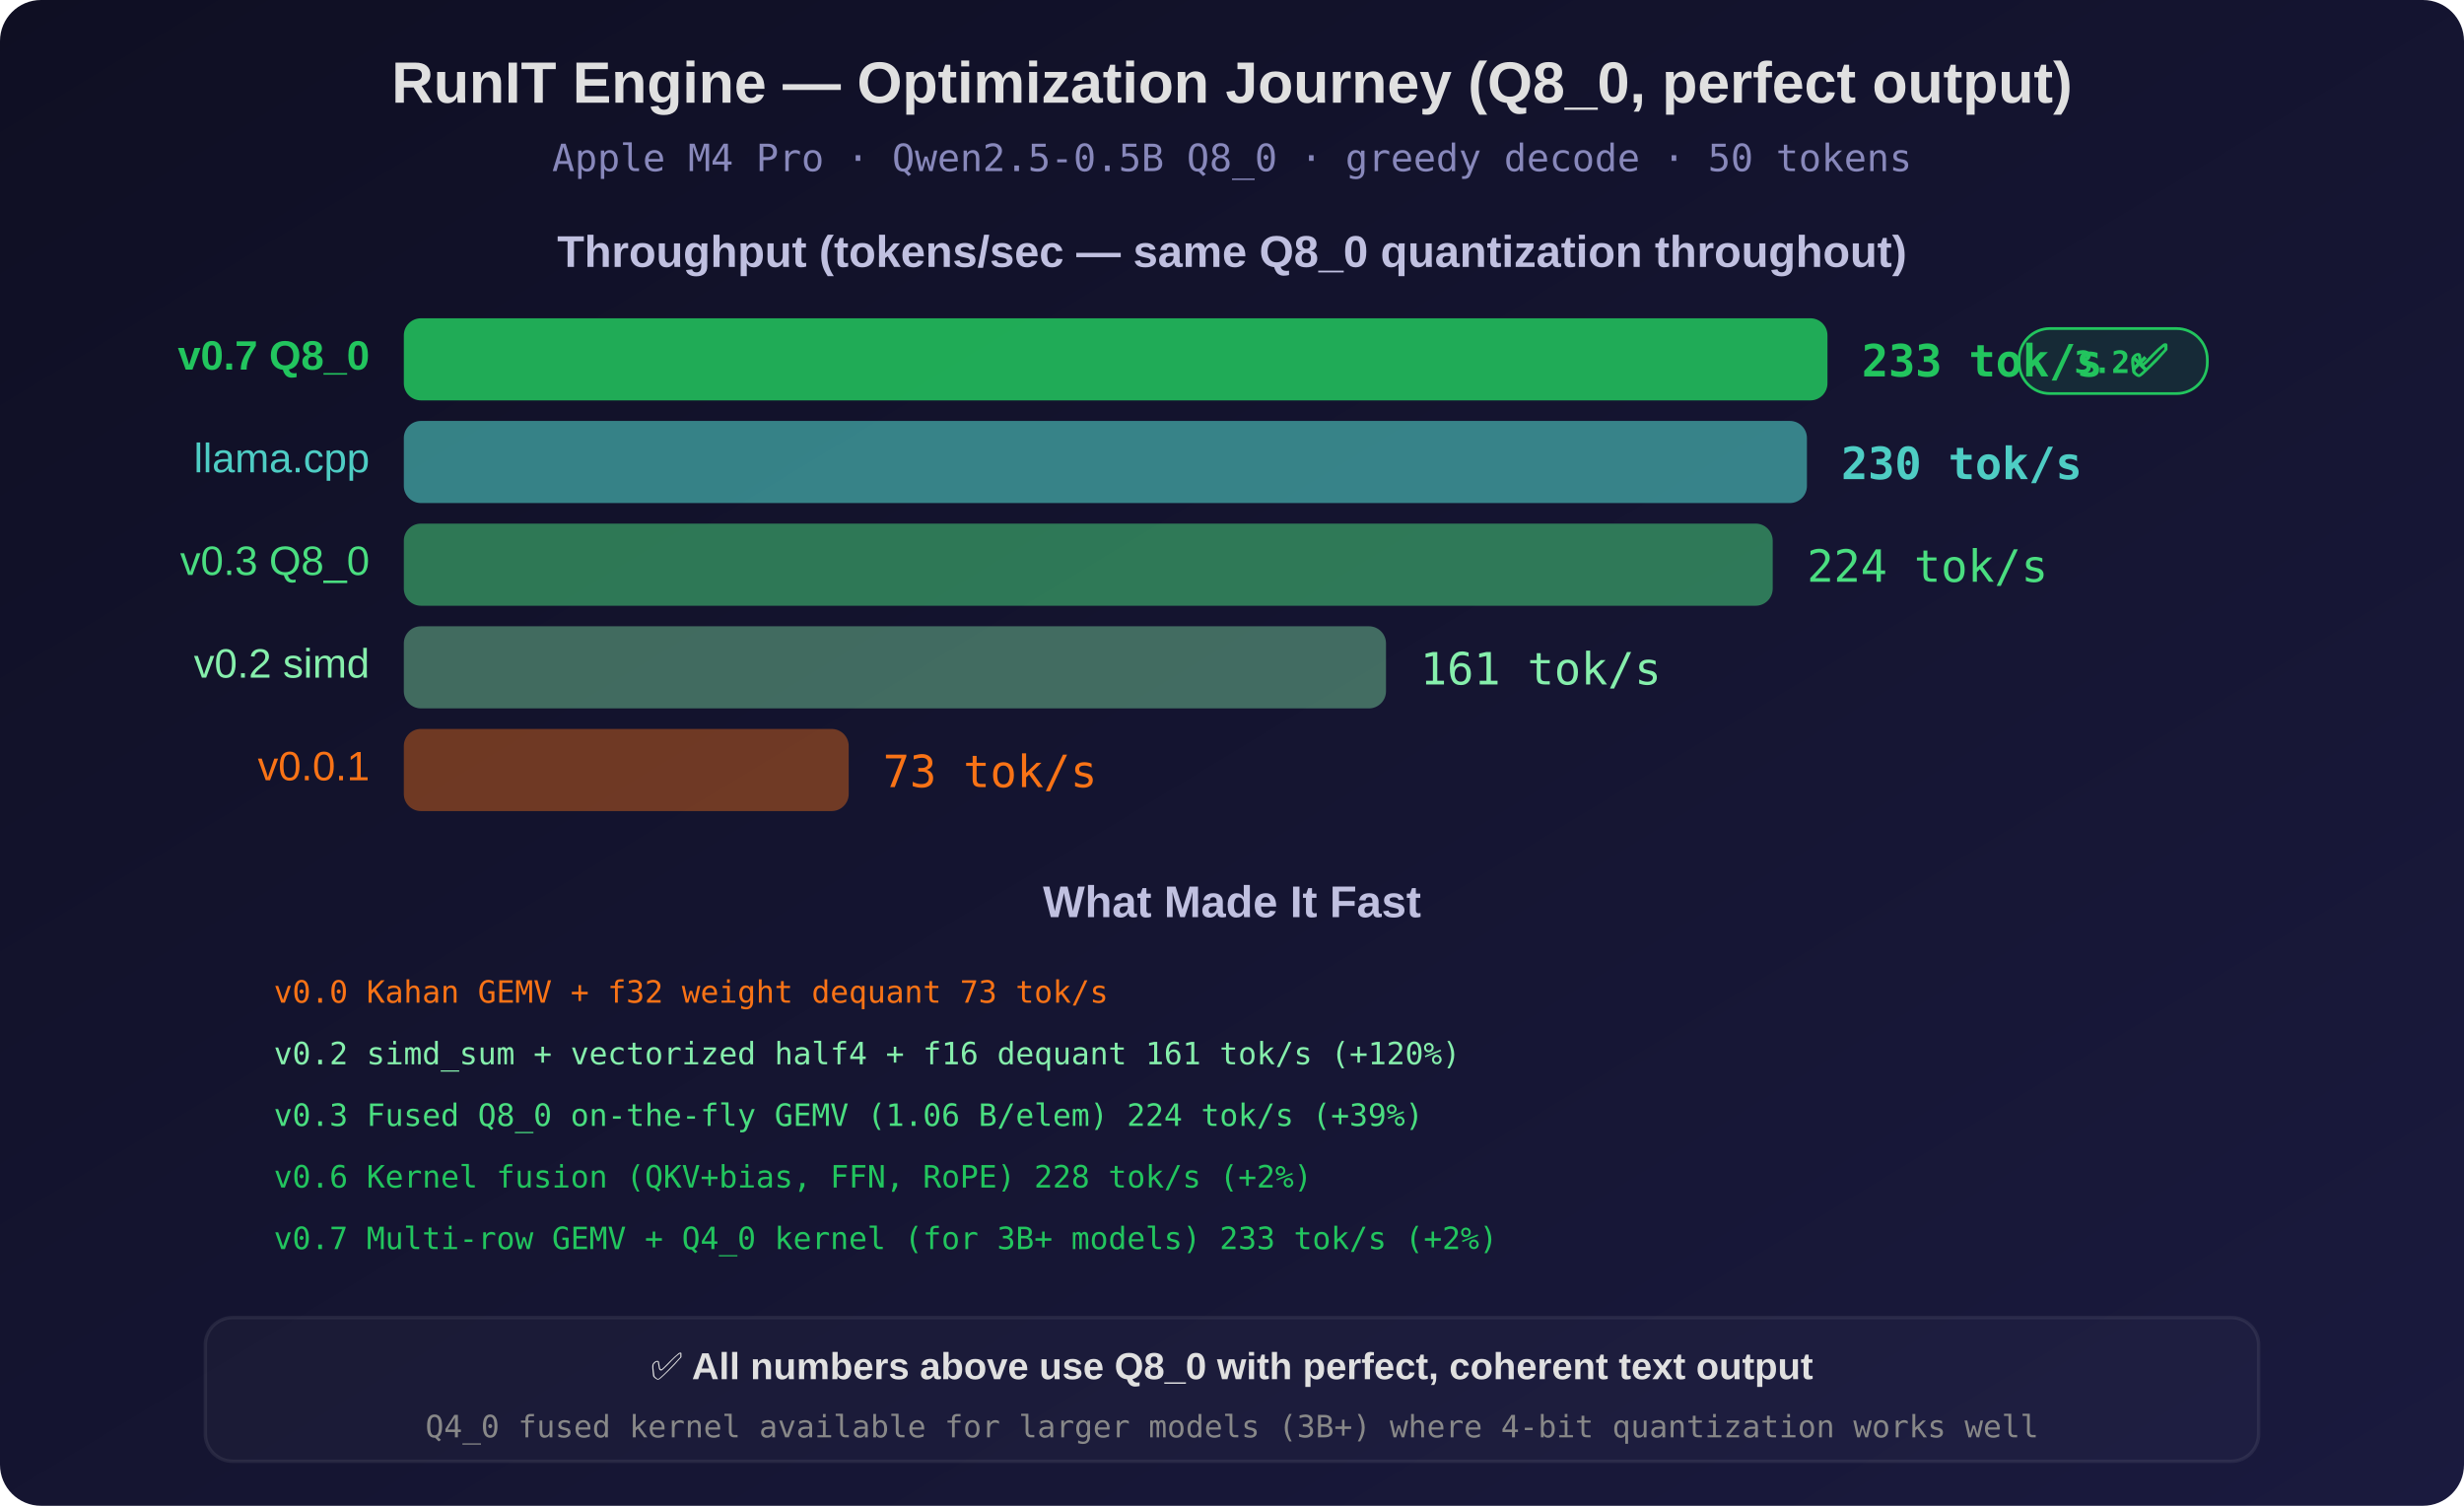
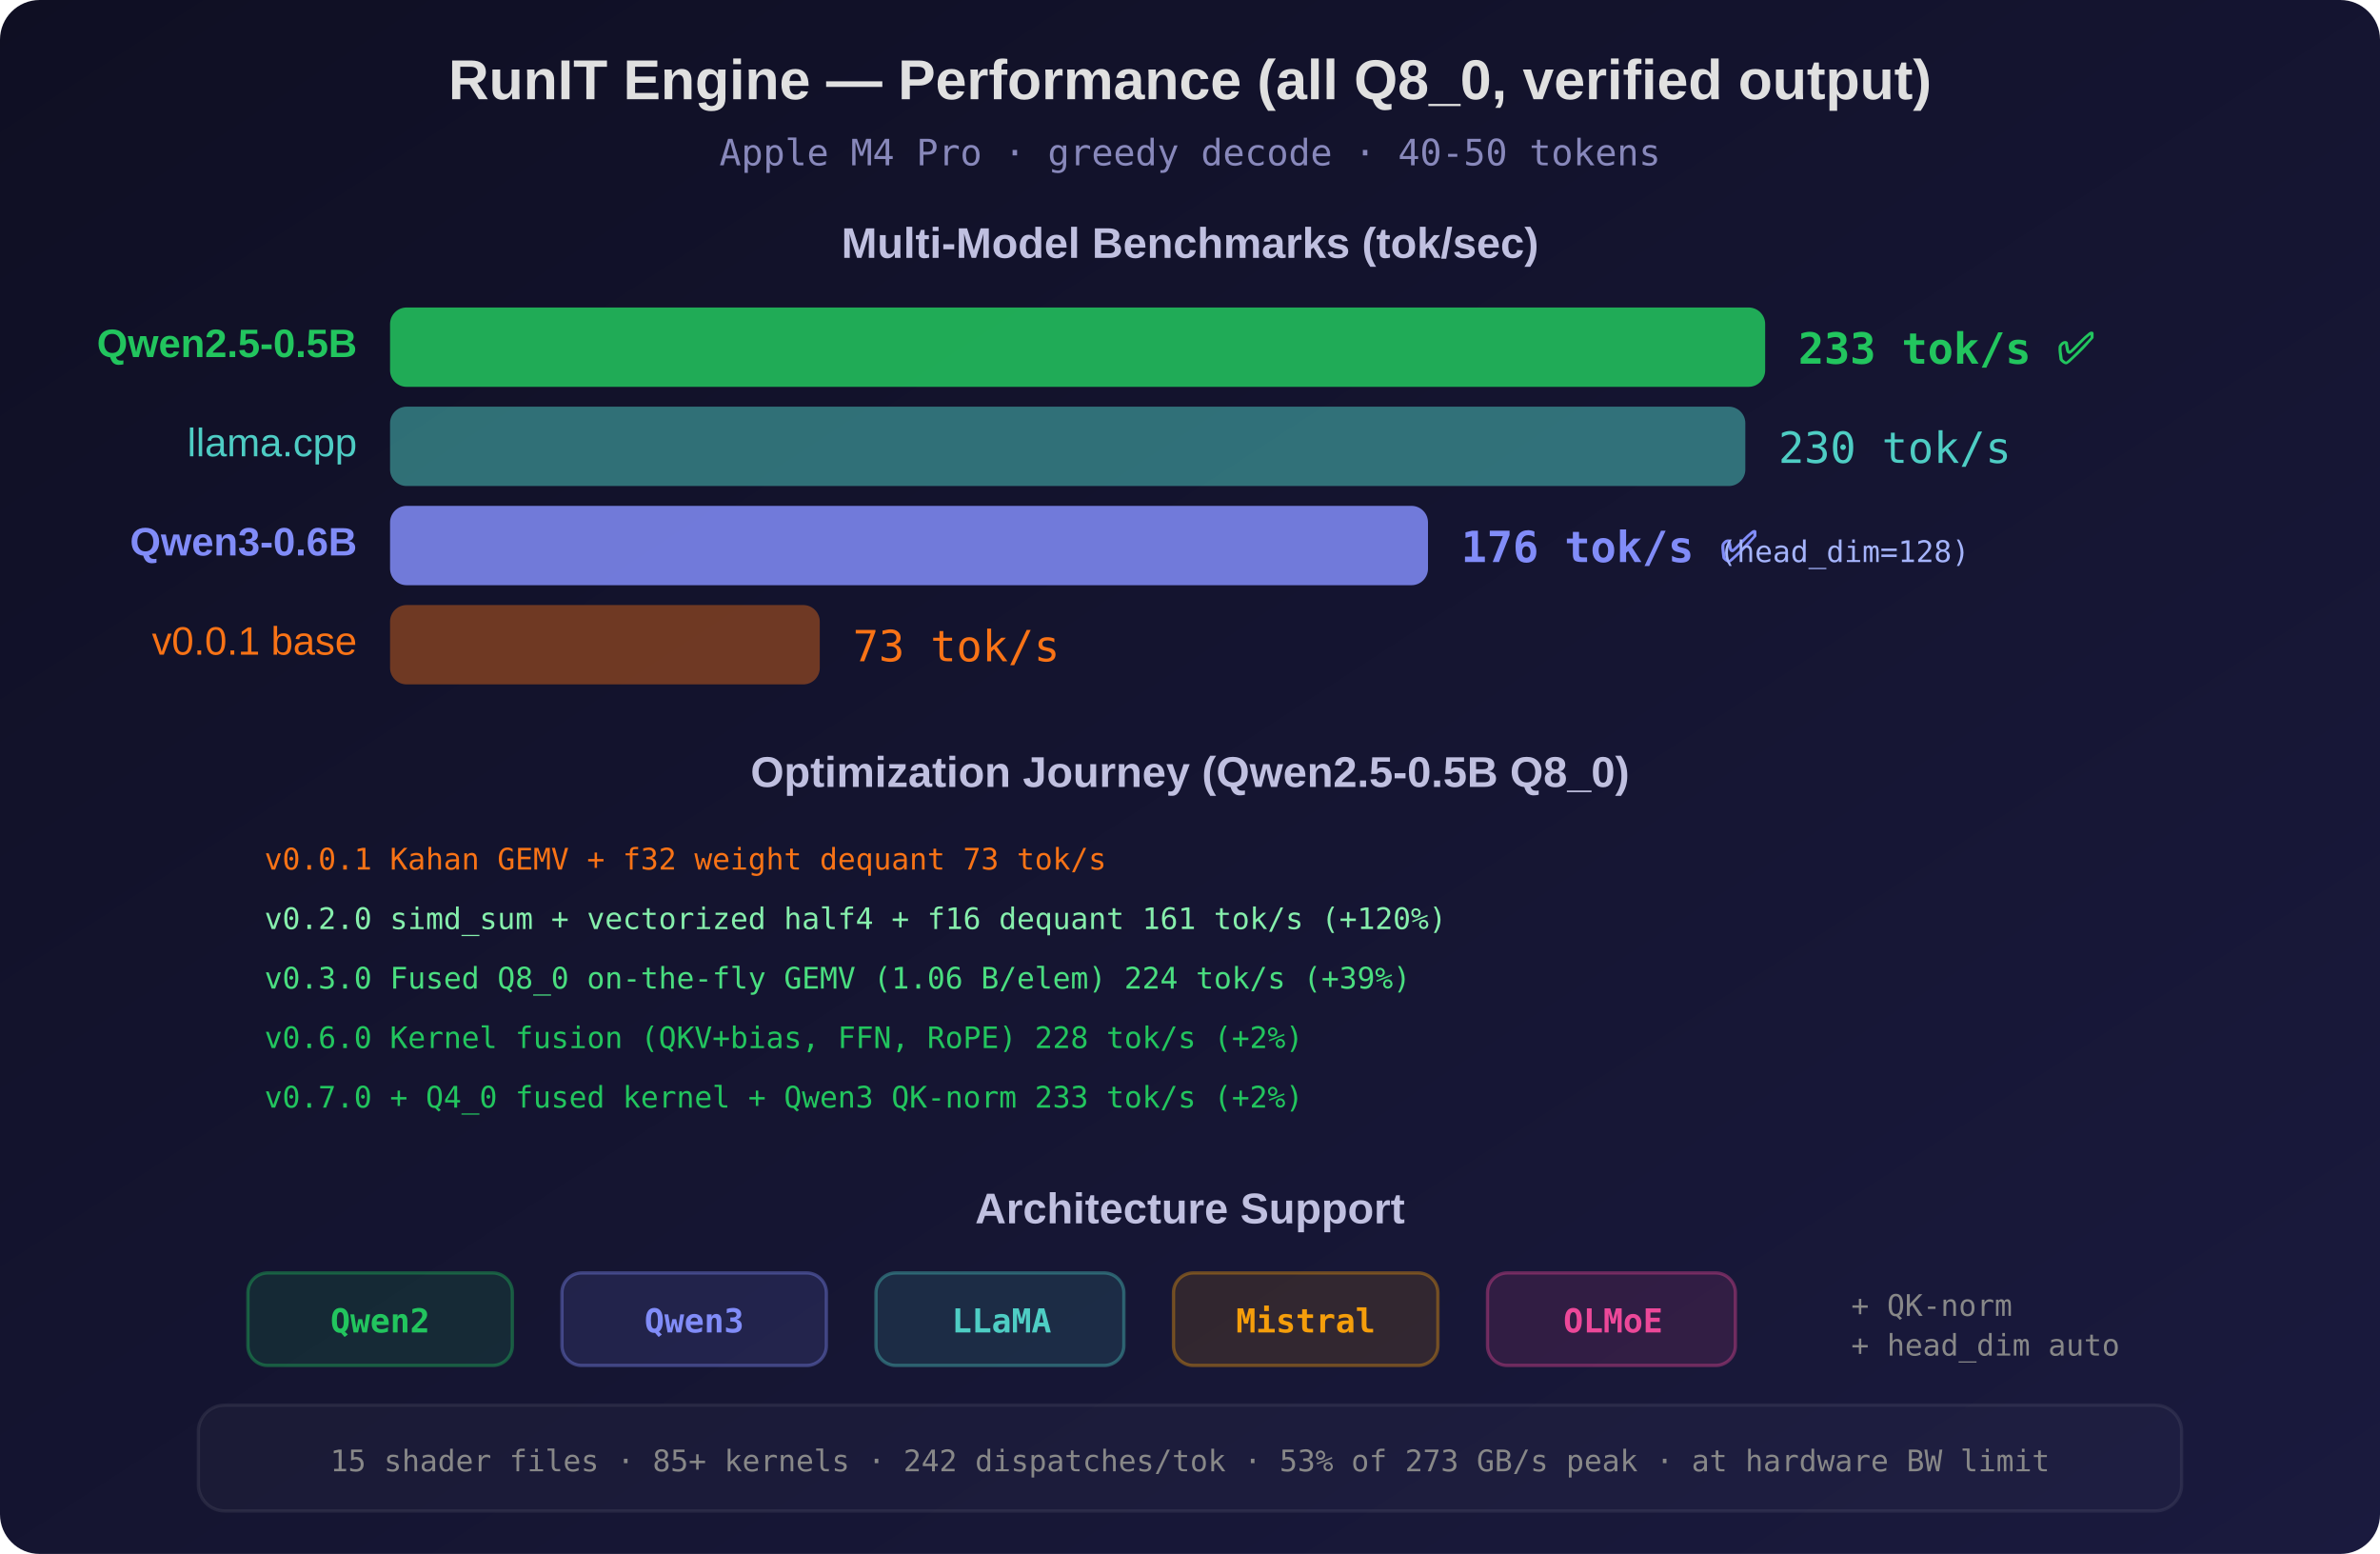
- <svg xmlns="http://www.w3.org/2000/svg" viewBox="0 0 720 440" fill="none">
+ <svg xmlns="http://www.w3.org/2000/svg" viewBox="0 0 720 470" fill="none">
  <defs>
    <linearGradient id="pbg" x1="0%" y1="0%" x2="100%" y2="100%">
      <stop offset="0%" style="stop-color:#0f0f23" />
      <stop offset="100%" style="stop-color:#1a1a3e" />
    </linearGradient>
  </defs>
-   <rect width="720" height="440" rx="12" fill="url(#pbg)" />
-   <text x="360" y="30" text-anchor="middle" font-family="SF Pro Display,Arial" font-size="17" font-weight="700" fill="#e0e0e0">RunIT Engine — Optimization Journey (Q8_0, perfect output)</text>
-   <text x="360" y="50" text-anchor="middle" font-family="SF Mono,monospace" font-size="11" fill="#8888bb">Apple M4 Pro · Qwen2.5-0.5B Q8_0 · greedy decode · 50 tokens</text>
-   <text x="360" y="78" text-anchor="middle" font-family="SF Pro Display,Arial" font-size="13" font-weight="600" fill="#c0c0e0">Throughput (tokens/sec — same Q8_0 quantization throughout)</text>
-   <text x="108" y="108" text-anchor="end" font-family="SF Pro Display,Arial" font-size="12" font-weight="700" fill="#22c55e">v0.7 Q8_0</text>
+   <rect width="720" height="470" rx="12" fill="url(#pbg)" />
+   <text x="360" y="30" text-anchor="middle" font-family="SF Pro Display,Arial" font-size="17" font-weight="700" fill="#e0e0e0">RunIT Engine — Performance (all Q8_0, verified output)</text>
+   <text x="360" y="50" text-anchor="middle" font-family="SF Mono,monospace" font-size="11" fill="#8888bb">Apple M4 Pro · greedy decode · 40-50 tokens</text>
+   <text x="360" y="78" text-anchor="middle" font-family="SF Pro Display,Arial" font-size="13" font-weight="600" fill="#c0c0e0">Multi-Model Benchmarks (tok/sec)</text>
+   <text x="108" y="108" text-anchor="end" font-family="SF Pro Display,Arial" font-size="12" font-weight="700" fill="#22c55e">Qwen2.5-0.5B</text>
  <rect x="118" y="93" width="416" height="24" rx="5" fill="#22c55e" opacity="0.85" />
  <text x="544" y="110" font-family="SF Mono,monospace" font-size="13" font-weight="bold" fill="#22c55e">233 tok/s ✅</text>
-   <rect x="590" y="96" width="55" height="19" rx="9" fill="#22c55e20" stroke="#22c55e" stroke-width="0.8" />
-   <text x="617" y="109" text-anchor="middle" font-family="SF Mono,monospace" font-size="9" font-weight="bold" fill="#22c55e">3.2×</text>
  <text x="108" y="138" text-anchor="end" font-family="SF Pro Display,Arial" font-size="12" fill="#4ecdc4">llama.cpp</text>
-   <rect x="118" y="123" width="410" height="24" rx="5" fill="#4ecdc4" opacity="0.6" />
-   <text x="538" y="140" font-family="SF Mono,monospace" font-size="13" font-weight="bold" fill="#4ecdc4">230 tok/s</text>
-   <text x="108" y="168" text-anchor="end" font-family="SF Pro Display,Arial" font-size="12" fill="#4ade80">v0.3 Q8_0</text>
-   <rect x="118" y="153" width="400" height="24" rx="5" fill="#4ade80" opacity="0.5" />
-   <text x="528" y="170" font-family="SF Mono,monospace" font-size="13" fill="#4ade80">224 tok/s</text>
-   <text x="108" y="198" text-anchor="end" font-family="SF Pro Display,Arial" font-size="12" fill="#86efac">v0.2 simd</text>
-   <rect x="118" y="183" width="287" height="24" rx="5" fill="#86efac" opacity="0.4" />
-   <text x="415" y="200" font-family="SF Mono,monospace" font-size="13" fill="#86efac">161 tok/s</text>
-   <text x="108" y="228" text-anchor="end" font-family="SF Pro Display,Arial" font-size="12" fill="#f97316">v0.0.1</text>
-   <rect x="118" y="213" width="130" height="24" rx="5" fill="#f97316" opacity="0.4" />
-   <text x="258" y="230" font-family="SF Mono,monospace" font-size="13" fill="#f97316">73 tok/s</text>
-   <text x="360" y="268" text-anchor="middle" font-family="SF Pro Display,Arial" font-size="13" font-weight="600" fill="#c0c0e0">What Made It Fast</text>
-   <text x="80" y="293" font-family="SF Mono,monospace" font-size="9" fill="#f97316">v0.0  Kahan GEMV + f32 weight dequant               73 tok/s</text>
-   <text x="80" y="311" font-family="SF Mono,monospace" font-size="9" fill="#86efac">v0.2  simd_sum + vectorized half4 + f16 dequant    161 tok/s  (+120%)</text>
-   <text x="80" y="329" font-family="SF Mono,monospace" font-size="9" fill="#4ade80">v0.3  Fused Q8_0 on-the-fly GEMV (1.06 B/elem)    224 tok/s  (+39%)</text>
-   <text x="80" y="347" font-family="SF Mono,monospace" font-size="9" fill="#22c55e">v0.6  Kernel fusion (QKV+bias, FFN, RoPE)          228 tok/s  (+2%)</text>
-   <text x="80" y="365" font-family="SF Mono,monospace" font-size="9" fill="#22c55e">v0.7  Multi-row GEMV + Q4_0 kernel (for 3B+ models) 233 tok/s  (+2%)</text>
-   <rect x="60" y="385" width="600" height="42" rx="8" fill="#ffffff06" stroke="#ffffff12" stroke-width="1" />
-   <text x="360" y="403" text-anchor="middle" font-family="SF Pro Display,Arial" font-size="11" font-weight="600" fill="#e0e0e0">✅ All numbers above use Q8_0 with perfect, coherent text output</text>
-   <text x="360" y="420" text-anchor="middle" font-family="SF Mono,monospace" font-size="9" fill="#888">Q4_0 fused kernel available for larger models (3B+) where 4-bit quantization works well</text>
+   <rect x="118" y="123" width="410" height="24" rx="5" fill="#4ecdc4" opacity="0.5" />
+   <text x="538" y="140" font-family="SF Mono,monospace" font-size="13" fill="#4ecdc4">230 tok/s</text>
+   <text x="108" y="168" text-anchor="end" font-family="SF Pro Display,Arial" font-size="12" font-weight="700" fill="#818cf8">Qwen3-0.6B</text>
+   <rect x="118" y="153" width="314" height="24" rx="5" fill="#818cf8" opacity="0.85" />
+   <text x="442" y="170" font-family="SF Mono,monospace" font-size="13" font-weight="bold" fill="#818cf8">176 tok/s ✅</text>
+   <text x="520" y="170" font-family="SF Mono,monospace" font-size="9" fill="#a5b4fc">(head_dim=128)</text>
+   <text x="108" y="198" text-anchor="end" font-family="SF Pro Display,Arial" font-size="12" fill="#f97316">v0.0.1 base</text>
+   <rect x="118" y="183" width="130" height="24" rx="5" fill="#f97316" opacity="0.4" />
+   <text x="258" y="200" font-family="SF Mono,monospace" font-size="13" fill="#f97316">73 tok/s</text>
+   <text x="360" y="238" text-anchor="middle" font-family="SF Pro Display,Arial" font-size="13" font-weight="600" fill="#c0c0e0">Optimization Journey (Qwen2.5-0.5B Q8_0)</text>
+   <text x="80" y="263" font-family="SF Mono,monospace" font-size="9" fill="#f97316">v0.0.1  Kahan GEMV + f32 weight dequant                 73 tok/s</text>
+   <text x="80" y="281" font-family="SF Mono,monospace" font-size="9" fill="#86efac">v0.2.0  simd_sum + vectorized half4 + f16 dequant      161 tok/s  (+120%)</text>
+   <text x="80" y="299" font-family="SF Mono,monospace" font-size="9" fill="#4ade80">v0.3.0  Fused Q8_0 on-the-fly GEMV (1.06 B/elem)      224 tok/s  (+39%)</text>
+   <text x="80" y="317" font-family="SF Mono,monospace" font-size="9" fill="#22c55e">v0.6.0  Kernel fusion (QKV+bias, FFN, RoPE)            228 tok/s  (+2%)</text>
+   <text x="80" y="335" font-family="SF Mono,monospace" font-size="9" fill="#22c55e">v0.7.0  + Q4_0 fused kernel + Qwen3 QK-norm            233 tok/s  (+2%)</text>
+   <text x="360" y="370" text-anchor="middle" font-family="SF Pro Display,Arial" font-size="13" font-weight="600" fill="#c0c0e0">Architecture Support</text>
+   <rect x="75" y="385" width="80" height="28" rx="6" fill="#22c55e20" stroke="#22c55e60" stroke-width="1" />
+   <text x="115" y="403" text-anchor="middle" font-family="SF Mono,monospace" font-size="10" font-weight="bold" fill="#22c55e">Qwen2</text>
+   <rect x="170" y="385" width="80" height="28" rx="6" fill="#818cf820" stroke="#818cf860" stroke-width="1" />
+   <text x="210" y="403" text-anchor="middle" font-family="SF Mono,monospace" font-size="10" font-weight="bold" fill="#818cf8">Qwen3</text>
+   <rect x="265" y="385" width="75" height="28" rx="6" fill="#4ecdc420" stroke="#4ecdc460" stroke-width="1" />
+   <text x="303" y="403" text-anchor="middle" font-family="SF Mono,monospace" font-size="10" font-weight="bold" fill="#4ecdc4">LLaMA</text>
+   <rect x="355" y="385" width="80" height="28" rx="6" fill="#f59e0b20" stroke="#f59e0b60" stroke-width="1" />
+   <text x="395" y="403" text-anchor="middle" font-family="SF Mono,monospace" font-size="10" font-weight="bold" fill="#f59e0b">Mistral</text>
+   <rect x="450" y="385" width="75" height="28" rx="6" fill="#ec489920" stroke="#ec489960" stroke-width="1" />
+   <text x="488" y="403" text-anchor="middle" font-family="SF Mono,monospace" font-size="10" font-weight="bold" fill="#ec4899">OLMoE</text>
+   <text x="560" y="398" font-family="SF Mono,monospace" font-size="9" fill="#888">+ QK-norm</text>
+   <text x="560" y="410" font-family="SF Mono,monospace" font-size="9" fill="#888">+ head_dim auto</text>
+   <rect x="60" y="425" width="600" height="32" rx="8" fill="#ffffff06" stroke="#ffffff12" stroke-width="1" />
+   <text x="360" y="445" text-anchor="middle" font-family="SF Mono,monospace" font-size="9" fill="#888">15 shader files · 85+ kernels · 242 dispatches/tok · 53% of 273 GB/s peak · at hardware BW limit</text>
</svg>
